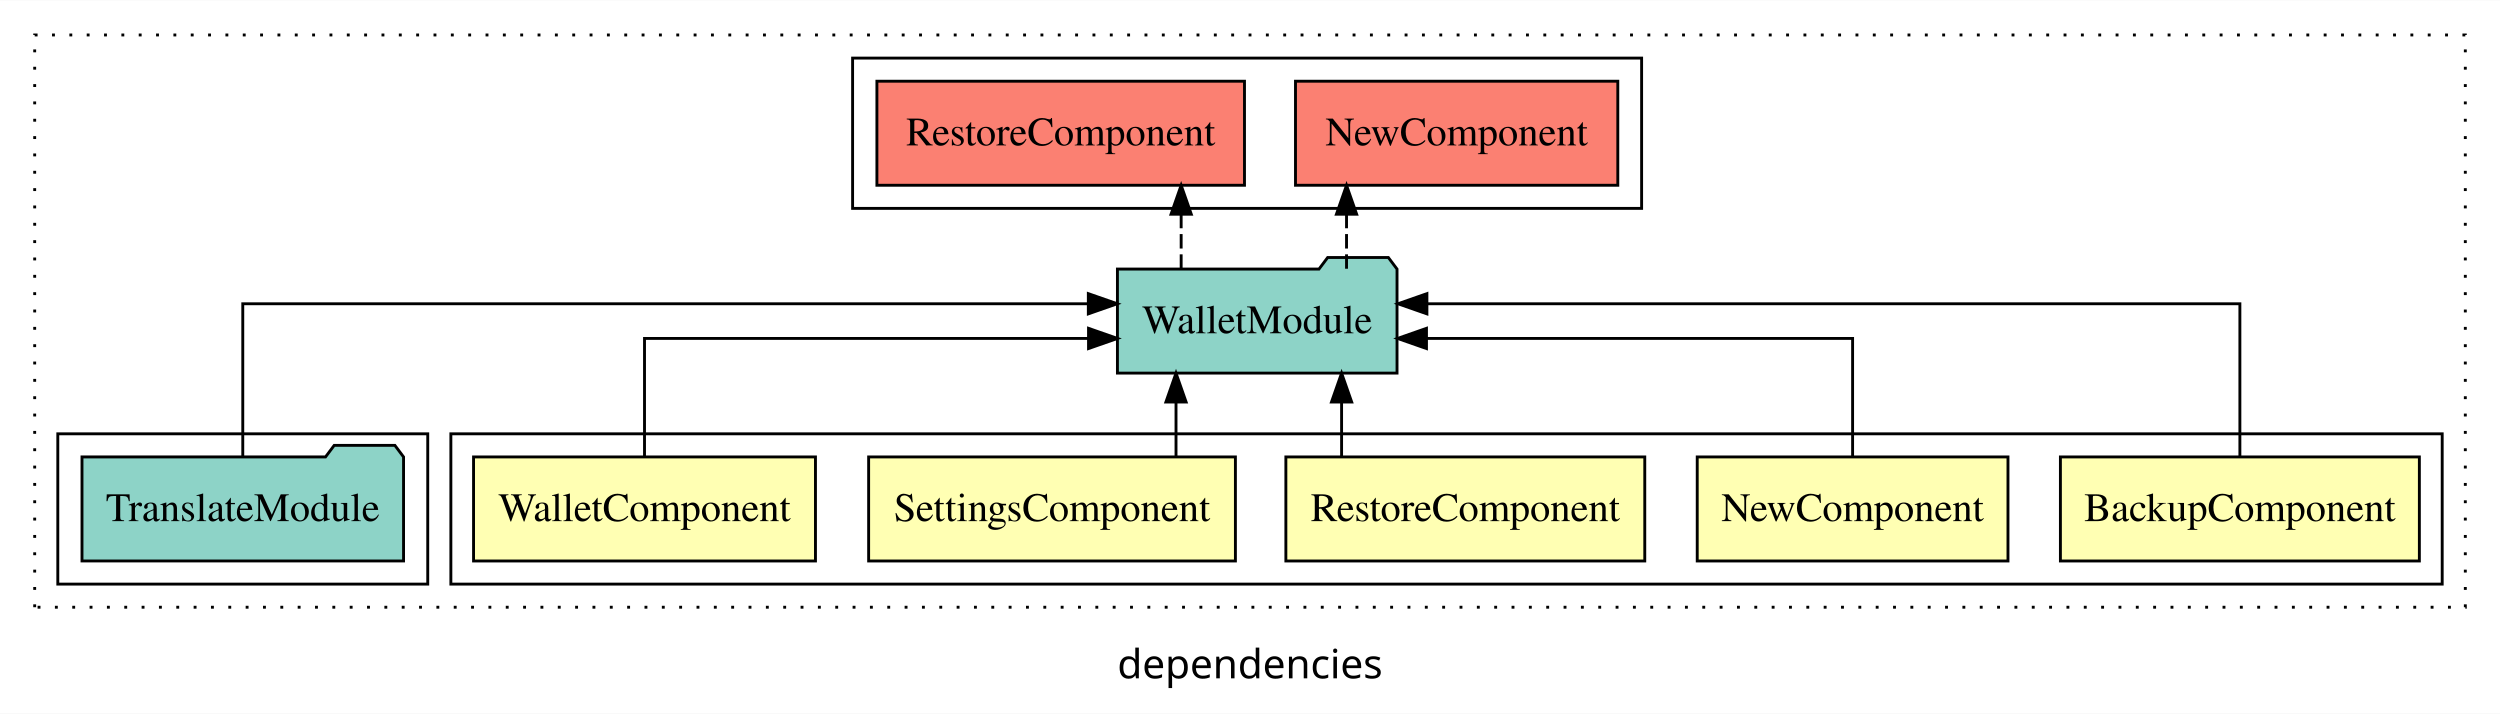
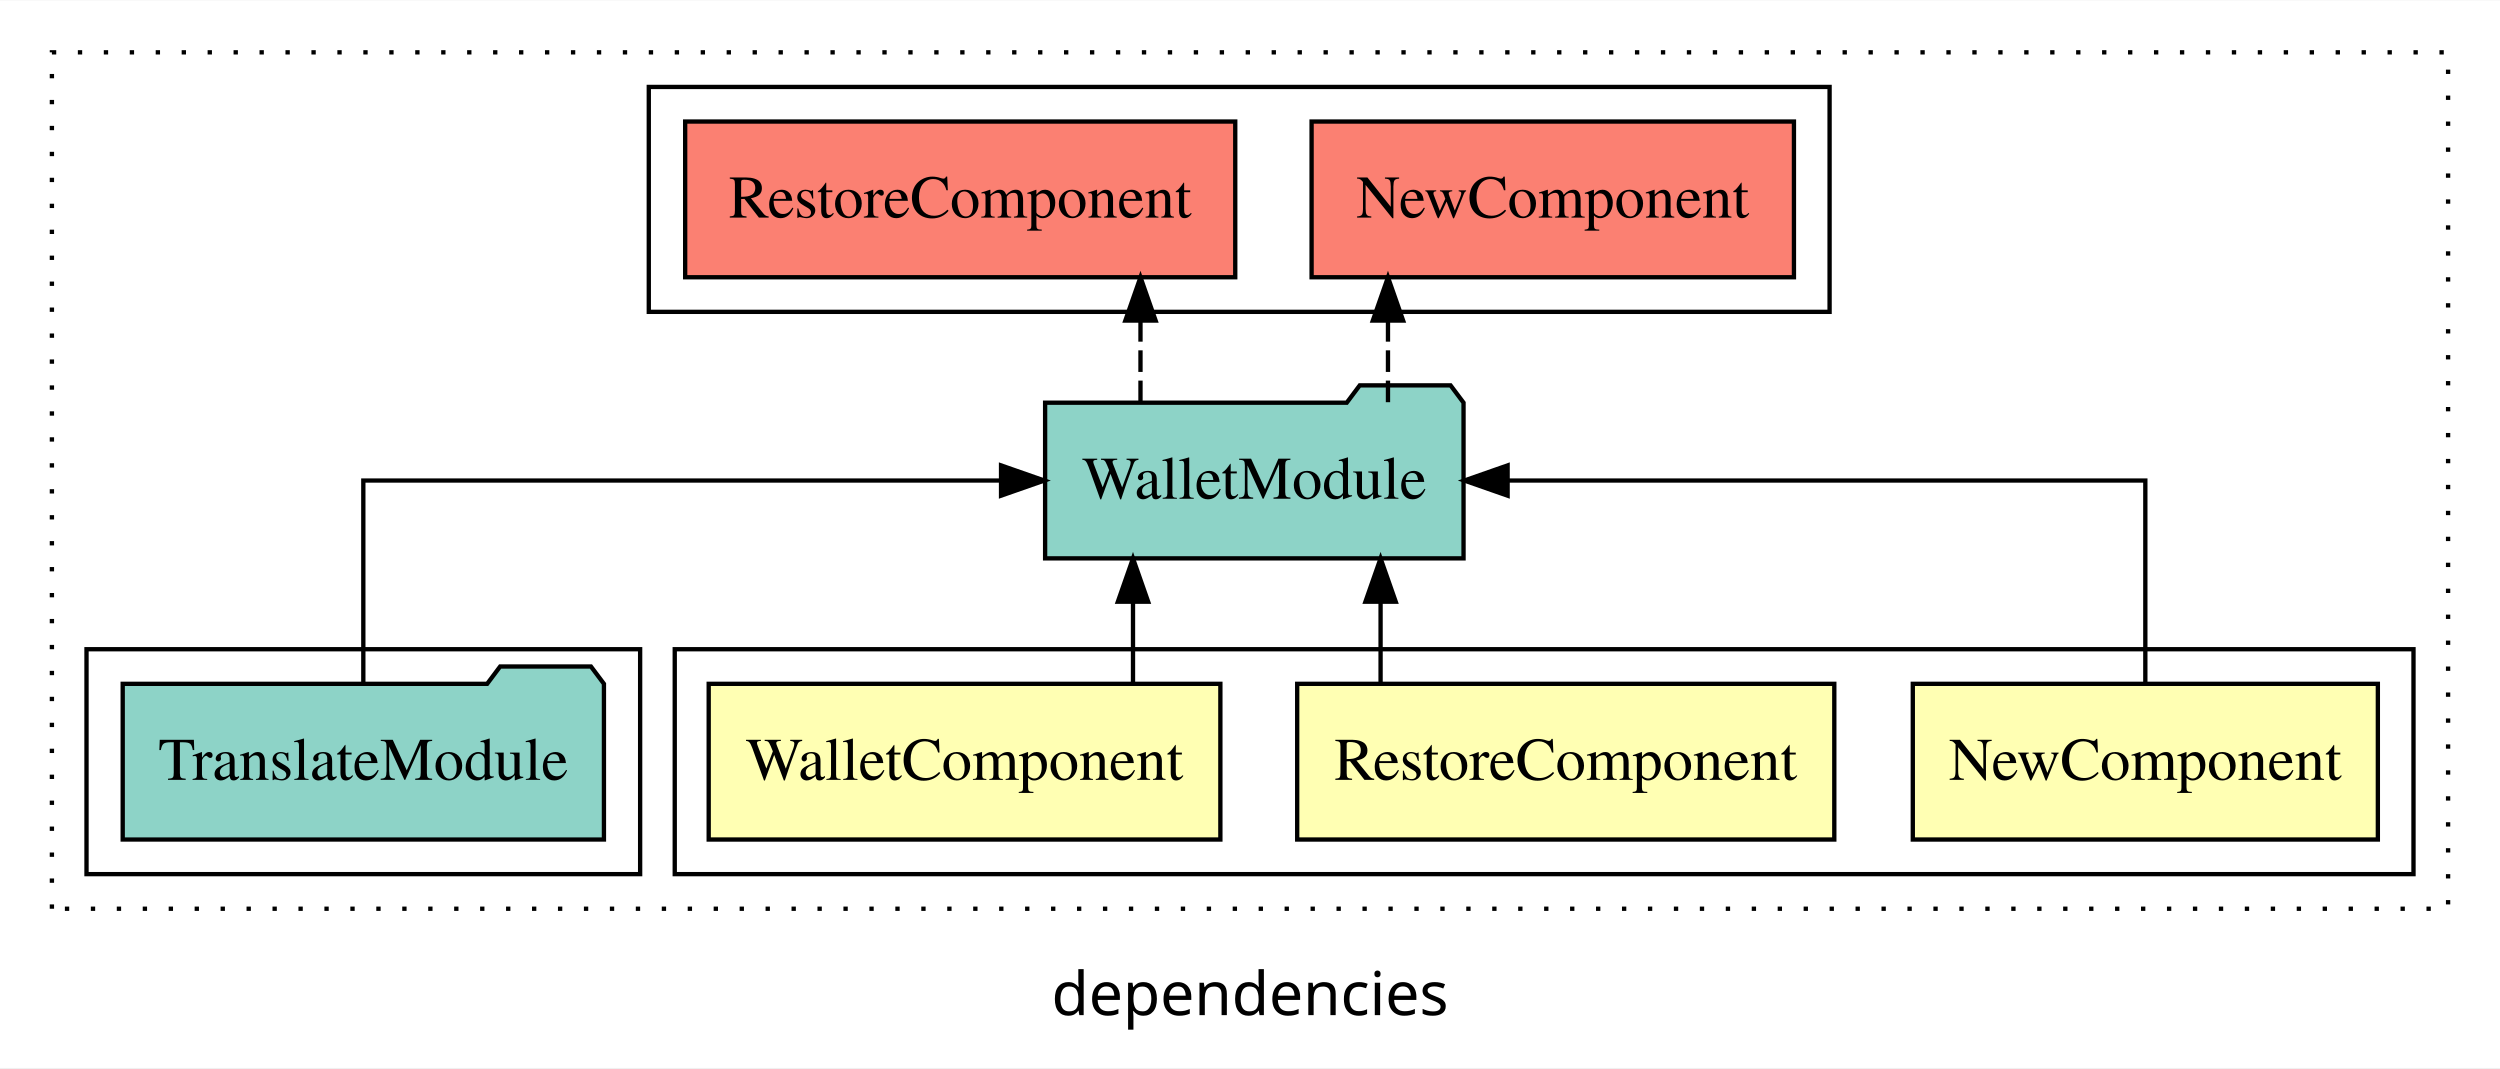
- <svg xmlns="http://www.w3.org/2000/svg" width="865pt" height="247pt" viewBox="0.00 0.00 865.00 246.80">
+ <svg xmlns="http://www.w3.org/2000/svg" width="578pt" height="247pt" viewBox="0.00 0.00 578.00 246.80">
  <g id="graph0" class="graph" transform="scale(1 1) rotate(0) translate(4 242.8)">
-     <polygon fill="white" stroke="transparent" points="-4,4 -4,-242.8 861,-242.8 861,4 -4,4" />
-     <text text-anchor="middle" x="428.5" y="-8.2" font-family="sans-serif" font-size="14.00">dependencies</text>
+     <polygon fill="white" stroke="transparent" points="-4,4 -4,-242.8 574,-242.8 574,4 -4,4" />
+     <text text-anchor="middle" x="285" y="-8.2" font-family="sans-serif" font-size="14.00">dependencies</text>
    <g id="clust1" class="cluster">
-       <polygon fill="none" stroke="black" stroke-dasharray="1,5" points="8,-32.8 8,-230.8 849,-230.8 849,-32.8 8,-32.8" />
-     </g>
-     <g id="clust9" class="cluster">
-       <polygon fill="none" stroke="black" points="291,-170.8 291,-222.8 564,-222.8 564,-170.8 291,-170.8" />
+       <polygon fill="none" stroke="black" stroke-dasharray="1,5" points="8,-32.8 8,-230.8 562,-230.8 562,-32.8 8,-32.8" />
    </g>
    <g id="clust2" class="cluster">
-       <polygon fill="none" stroke="black" points="152,-40.8 152,-92.8 841,-92.8 841,-40.8 152,-40.8" />
+       <polygon fill="none" stroke="black" points="152,-40.8 152,-92.8 554,-92.8 554,-40.8 152,-40.8" />
    </g>
-     <g id="clust8" class="cluster">
+     <g id="clust7" class="cluster">
+       <polygon fill="none" stroke="black" points="146,-170.8 146,-222.8 419,-222.8 419,-170.8 146,-170.8" />
+     </g>
+     <g id="clust6" class="cluster">
      <polygon fill="none" stroke="black" points="16,-40.8 16,-92.8 144,-92.8 144,-40.8 16,-40.8" />
    </g>
    <g id="node1" class="node">
-       <polygon fill="#ffffb3" stroke="black" points="833.1,-84.8 708.9,-84.8 708.9,-48.8 833.1,-48.8 833.1,-84.8" />
-       <text text-anchor="middle" x="771" y="-62.6" font-family="Times,serif" font-size="14.00">BackupComponent</text>
+       <polygon fill="#ffffb3" stroke="black" points="545.76,-84.8 438.24,-84.8 438.24,-48.8 545.76,-48.8 545.76,-84.8" />
+       <text text-anchor="middle" x="492" y="-62.6" font-family="Times,serif" font-size="14.00">NewComponent</text>
    </g>
-     <g id="node6" class="node">
-       <polygon fill="#8dd3c7" stroke="black" points="479.37,-149.8 476.37,-153.8 455.37,-153.8 452.37,-149.8 382.63,-149.8 382.63,-113.8 479.37,-113.8 479.37,-149.8" />
-       <text text-anchor="middle" x="431" y="-127.6" font-family="Times,serif" font-size="14.00">WalletModule</text>
+     <g id="node4" class="node">
+       <polygon fill="#8dd3c7" stroke="black" points="334.37,-149.8 331.37,-153.8 310.37,-153.8 307.37,-149.8 237.63,-149.8 237.63,-113.8 334.37,-113.8 334.37,-149.8" />
+       <text text-anchor="middle" x="286" y="-127.6" font-family="Times,serif" font-size="14.00">WalletModule</text>
    </g>
    <g id="edge1" class="edge">
-       <path fill="none" stroke="black" d="M771,-85.08C771,-106.12 771,-137.8 771,-137.8 771,-137.8 489.71,-137.8 489.71,-137.8" />
-       <polygon fill="black" stroke="black" points="489.71,-134.3 479.71,-137.8 489.71,-141.3 489.71,-134.3" />
+       <path fill="none" stroke="black" d="M492,-84.91C492,-104.14 492,-131.8 492,-131.8 492,-131.8 344.56,-131.8 344.56,-131.8" />
+       <polygon fill="black" stroke="black" points="344.56,-128.3 334.56,-131.8 344.56,-135.3 344.56,-128.3" />
    </g>
    <g id="node2" class="node">
-       <polygon fill="#ffffb3" stroke="black" points="690.76,-84.8 583.24,-84.8 583.24,-48.8 690.76,-48.8 690.76,-84.8" />
-       <text text-anchor="middle" x="637" y="-62.6" font-family="Times,serif" font-size="14.00">NewComponent</text>
+       <polygon fill="#ffffb3" stroke="black" points="420.09,-84.8 295.91,-84.8 295.91,-48.8 420.09,-48.8 420.09,-84.8" />
+       <text text-anchor="middle" x="358" y="-62.6" font-family="Times,serif" font-size="14.00">RestoreComponent</text>
    </g>
    <g id="edge2" class="edge">
-       <path fill="none" stroke="black" d="M637,-84.82C637,-102.17 637,-125.8 637,-125.8 637,-125.8 489.56,-125.8 489.56,-125.8" />
-       <polygon fill="black" stroke="black" points="489.56,-122.3 479.56,-125.8 489.56,-129.3 489.56,-122.3" />
+       <path fill="none" stroke="black" d="M315.19,-84.91C315.19,-84.91 315.19,-103.79 315.19,-103.79" />
+       <polygon fill="black" stroke="black" points="311.69,-103.79 315.19,-113.79 318.69,-103.79 311.69,-103.79" />
    </g>
    <g id="node3" class="node">
-       <polygon fill="#ffffb3" stroke="black" points="565.09,-84.8 440.91,-84.8 440.91,-48.8 565.09,-48.8 565.09,-84.8" />
-       <text text-anchor="middle" x="503" y="-62.6" font-family="Times,serif" font-size="14.00">RestoreComponent</text>
-     </g>
-     <g id="edge3" class="edge">
-       <path fill="none" stroke="black" d="M460.19,-84.91C460.19,-84.91 460.19,-103.79 460.19,-103.79" />
-       <polygon fill="black" stroke="black" points="456.69,-103.79 460.19,-113.79 463.69,-103.79 456.69,-103.79" />
-     </g>
-     <g id="node4" class="node">
-       <polygon fill="#ffffb3" stroke="black" points="423.45,-84.8 296.55,-84.8 296.55,-48.8 423.45,-48.8 423.45,-84.8" />
-       <text text-anchor="middle" x="360" y="-62.6" font-family="Times,serif" font-size="14.00">SettingsComponent</text>
-     </g>
-     <g id="edge4" class="edge">
-       <path fill="none" stroke="black" d="M402.9,-84.91C402.9,-84.91 402.9,-103.79 402.9,-103.79" />
-       <polygon fill="black" stroke="black" points="399.4,-103.79 402.9,-113.79 406.4,-103.79 399.4,-103.79" />
-     </g>
-     <g id="node5" class="node">
      <polygon fill="#ffffb3" stroke="black" points="278.15,-84.8 159.85,-84.8 159.85,-48.8 278.15,-48.8 278.15,-84.8" />
      <text text-anchor="middle" x="219" y="-62.6" font-family="Times,serif" font-size="14.00">WalletComponent</text>
    </g>
+     <g id="edge3" class="edge">
+       <path fill="none" stroke="black" d="M257.95,-84.91C257.95,-84.91 257.95,-103.79 257.95,-103.79" />
+       <polygon fill="black" stroke="black" points="254.45,-103.79 257.95,-113.79 261.45,-103.79 254.45,-103.79" />
+     </g>
+     <g id="node6" class="node">
+       <polygon fill="#fb8072" stroke="black" points="410.76,-214.8 299.24,-214.8 299.24,-178.8 410.76,-178.8 410.76,-214.8" />
+       <text text-anchor="middle" x="355" y="-192.6" font-family="Times,serif" font-size="14.00">NewComponent </text>
+     </g>
    <g id="edge5" class="edge">
-       <path fill="none" stroke="black" d="M219,-84.82C219,-102.17 219,-125.8 219,-125.8 219,-125.8 372.63,-125.8 372.63,-125.8" />
-       <polygon fill="black" stroke="black" points="372.63,-129.3 382.63,-125.8 372.63,-122.3 372.63,-129.3" />
-     </g>
-     <g id="node8" class="node">
-       <polygon fill="#fb8072" stroke="black" points="555.76,-214.8 444.24,-214.8 444.24,-178.8 555.76,-178.8 555.76,-214.8" />
-       <text text-anchor="middle" x="500" y="-192.6" font-family="Times,serif" font-size="14.00">NewComponent </text>
-     </g>
-     <g id="edge7" class="edge">
-       <path fill="none" stroke="black" stroke-dasharray="5,2" d="M461.9,-149.91C461.9,-149.91 461.9,-168.79 461.9,-168.79" />
-       <polygon fill="black" stroke="black" points="458.4,-168.79 461.9,-178.79 465.4,-168.79 458.4,-168.79" />
-     </g>
-     <g id="node9" class="node">
-       <polygon fill="#fb8072" stroke="black" points="426.59,-214.8 299.41,-214.8 299.41,-178.8 426.59,-178.8 426.59,-214.8" />
-       <text text-anchor="middle" x="363" y="-192.6" font-family="Times,serif" font-size="14.00">RestoreComponent </text>
-     </g>
-     <g id="edge8" class="edge">
-       <path fill="none" stroke="black" stroke-dasharray="5,2" d="M404.68,-149.91C404.68,-149.91 404.68,-168.79 404.68,-168.79" />
-       <polygon fill="black" stroke="black" points="401.18,-168.79 404.68,-178.79 408.18,-168.79 401.18,-168.79" />
+       <path fill="none" stroke="black" stroke-dasharray="5,2" d="M316.9,-149.91C316.9,-149.91 316.9,-168.79 316.9,-168.79" />
+       <polygon fill="black" stroke="black" points="313.4,-168.79 316.9,-178.79 320.4,-168.79 313.4,-168.79" />
    </g>
    <g id="node7" class="node">
+       <polygon fill="#fb8072" stroke="black" points="281.59,-214.8 154.41,-214.8 154.41,-178.8 281.59,-178.8 281.59,-214.8" />
+       <text text-anchor="middle" x="218" y="-192.6" font-family="Times,serif" font-size="14.00">RestoreComponent </text>
+     </g>
+     <g id="edge6" class="edge">
+       <path fill="none" stroke="black" stroke-dasharray="5,2" d="M259.68,-149.91C259.68,-149.91 259.68,-168.79 259.68,-168.79" />
+       <polygon fill="black" stroke="black" points="256.18,-168.79 259.68,-178.79 263.18,-168.79 256.18,-168.79" />
+     </g>
+     <g id="node5" class="node">
      <polygon fill="#8dd3c7" stroke="black" points="135.63,-84.8 132.63,-88.8 111.63,-88.8 108.63,-84.8 24.37,-84.8 24.37,-48.8 135.63,-48.8 135.63,-84.8" />
      <text text-anchor="middle" x="80" y="-62.6" font-family="Times,serif" font-size="14.00">TranslateModule</text>
    </g>
-     <g id="edge6" class="edge">
-       <path fill="none" stroke="black" d="M80,-85.08C80,-106.12 80,-137.8 80,-137.8 80,-137.8 372.56,-137.8 372.56,-137.8" />
-       <polygon fill="black" stroke="black" points="372.56,-141.3 382.56,-137.8 372.56,-134.3 372.56,-141.3" />
+     <g id="edge4" class="edge">
+       <path fill="none" stroke="black" d="M80,-84.91C80,-104.14 80,-131.8 80,-131.8 80,-131.8 227.44,-131.8 227.44,-131.8" />
+       <polygon fill="black" stroke="black" points="227.44,-135.3 237.44,-131.8 227.44,-128.3 227.44,-135.3" />
    </g>
  </g>
</svg>
